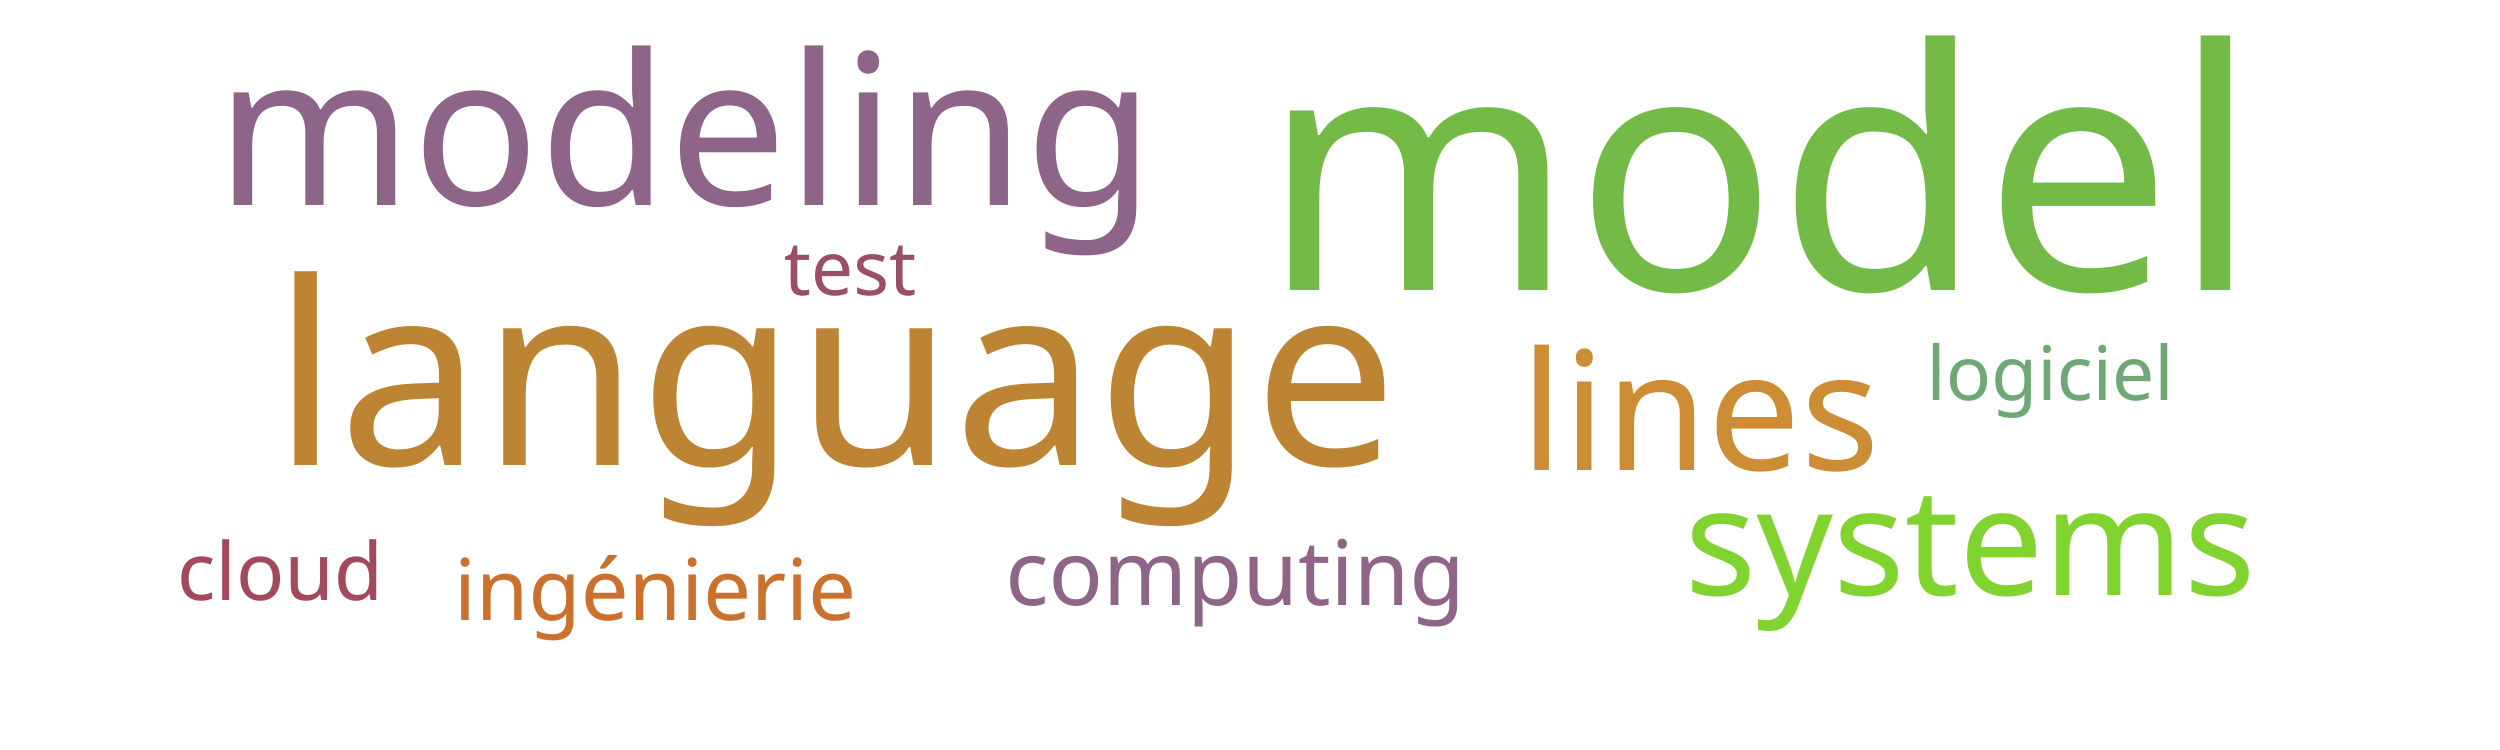
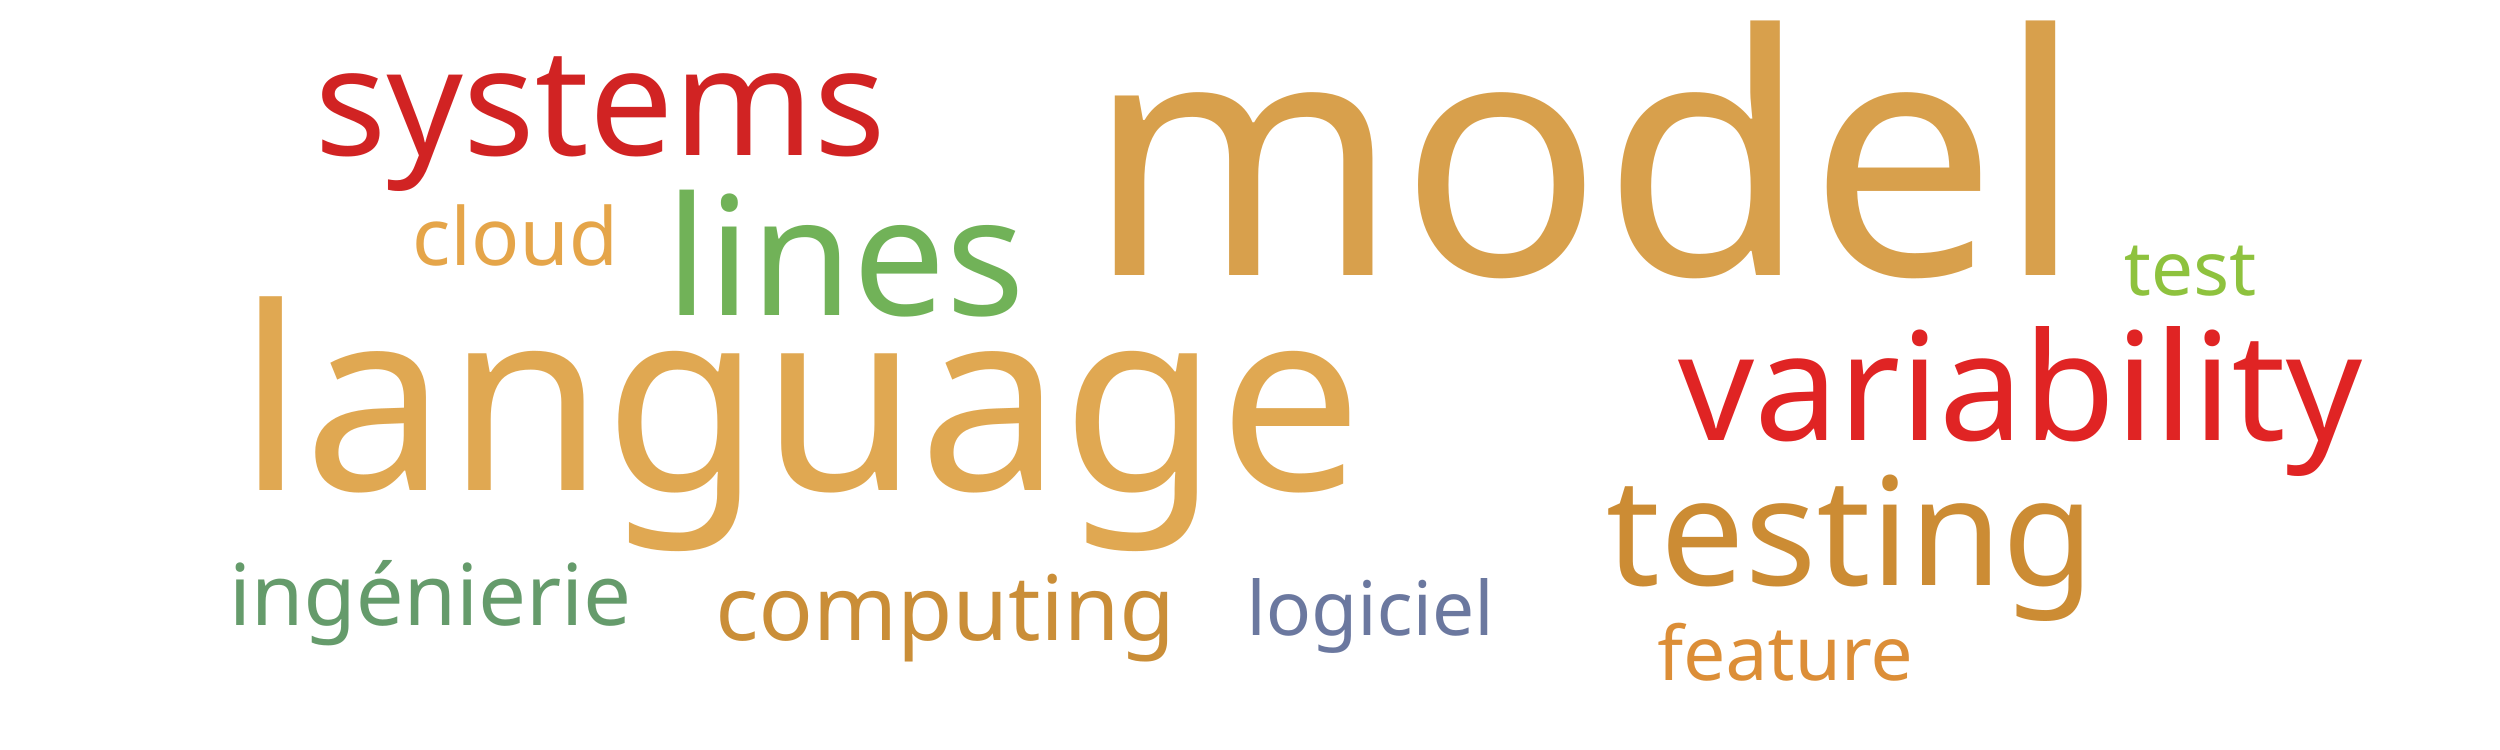
<svg xmlns="http://www.w3.org/2000/svg" width="500" height="150">
  <g transform="translate(250, 75)">
-     <text text-anchor="middle" style="font-family: Impact; font-size: 67px; fill: #74ba46" transform="translate(102,-17)rotate(0)">model</text>
-     <text text-anchor="middle" style="font-family: Impact; font-size: 51px; fill: #bc8433" transform="translate(-83,18)rotate(0)">language</text>
-     <text text-anchor="middle" style="font-family: Impact; font-size: 42px; fill: #8e6488" transform="translate(-113,-34)rotate(0)">modeling</text>
-     <text text-anchor="middle" style="font-family: Impact; font-size: 33px; fill: #cc8d34" transform="translate(90,19)rotate(0)">lines</text>
-     <text text-anchor="middle" style="font-family: Impact; font-size: 30px; fill: #81d32f" transform="translate(144,44)rotate(0)">systems</text>
-     <text text-anchor="middle" style="font-family: Impact; font-size: 18px; fill: #8e6488" transform="translate(-3,46)rotate(0)">computing</text>
-     <text text-anchor="middle" style="font-family: Impact; font-size: 17px; fill: #cb702d" transform="translate(-119,49)rotate(0)">ingénierie</text>
-     <text text-anchor="middle" style="font-family: Impact; font-size: 16px; fill: #a3495e" transform="translate(-194,45)rotate(0)">cloud</text>
-     <text text-anchor="middle" style="font-family: Impact; font-size: 15px; fill: #9a4f69" transform="translate(-80,-16)rotate(0)">test</text>
-     <text text-anchor="middle" style="font-family: Impact; font-size: 15px; fill: #6ea874" transform="translate(160,5)rotate(0)">logiciel</text>
+     <text text-anchor="middle" style="font-family: Impact; font-size: 67px; fill: #d8a04c" transform="translate(67,-20)rotate(0)">model</text>
+     <text text-anchor="middle" style="font-family: Impact; font-size: 51px; fill: #e0a852" transform="translate(-90,23)rotate(0)">language</text>
+     <text text-anchor="middle" style="font-family: Impact; font-size: 33px; fill: #71b258" transform="translate(-81,-12)rotate(0)">lines</text>
+     <text text-anchor="middle" style="font-family: Impact; font-size: 30px; fill: #cc8c34" transform="translate(120,42)rotate(0)">testing</text>
+     <text text-anchor="middle" style="font-family: Impact; font-size: 30px; fill: #e02424" transform="translate(154,13)rotate(0)">variability</text>
+     <text text-anchor="middle" style="font-family: Impact; font-size: 30px; fill: #d12323" transform="translate(-130,-44)rotate(0)">systems</text>
+     <text text-anchor="middle" style="font-family: Impact; font-size: 18px; fill: #ca8e38" transform="translate(-61,53)rotate(0)">computing</text>
+     <text text-anchor="middle" style="font-family: Impact; font-size: 17px; fill: #659b6b" transform="translate(-164,50)rotate(0)">ingénierie</text>
+     <text text-anchor="middle" style="font-family: Impact; font-size: 16px; fill: #e5a549" transform="translate(-147,-22)rotate(0)">cloud</text>
+     <text text-anchor="middle" style="font-family: Impact; font-size: 15px; fill: #8ec23e" transform="translate(188,-16)rotate(0)">test</text>
+     <text text-anchor="middle" style="font-family: Impact; font-size: 15px; fill: #6b789f" transform="translate(24,52)rotate(0)">logiciel</text>
+     <text text-anchor="middle" style="font-family: Impact; font-size: 15px; fill: #dc8e37" transform="translate(107,61)rotate(0)">feature</text>
  </g>
</svg>
